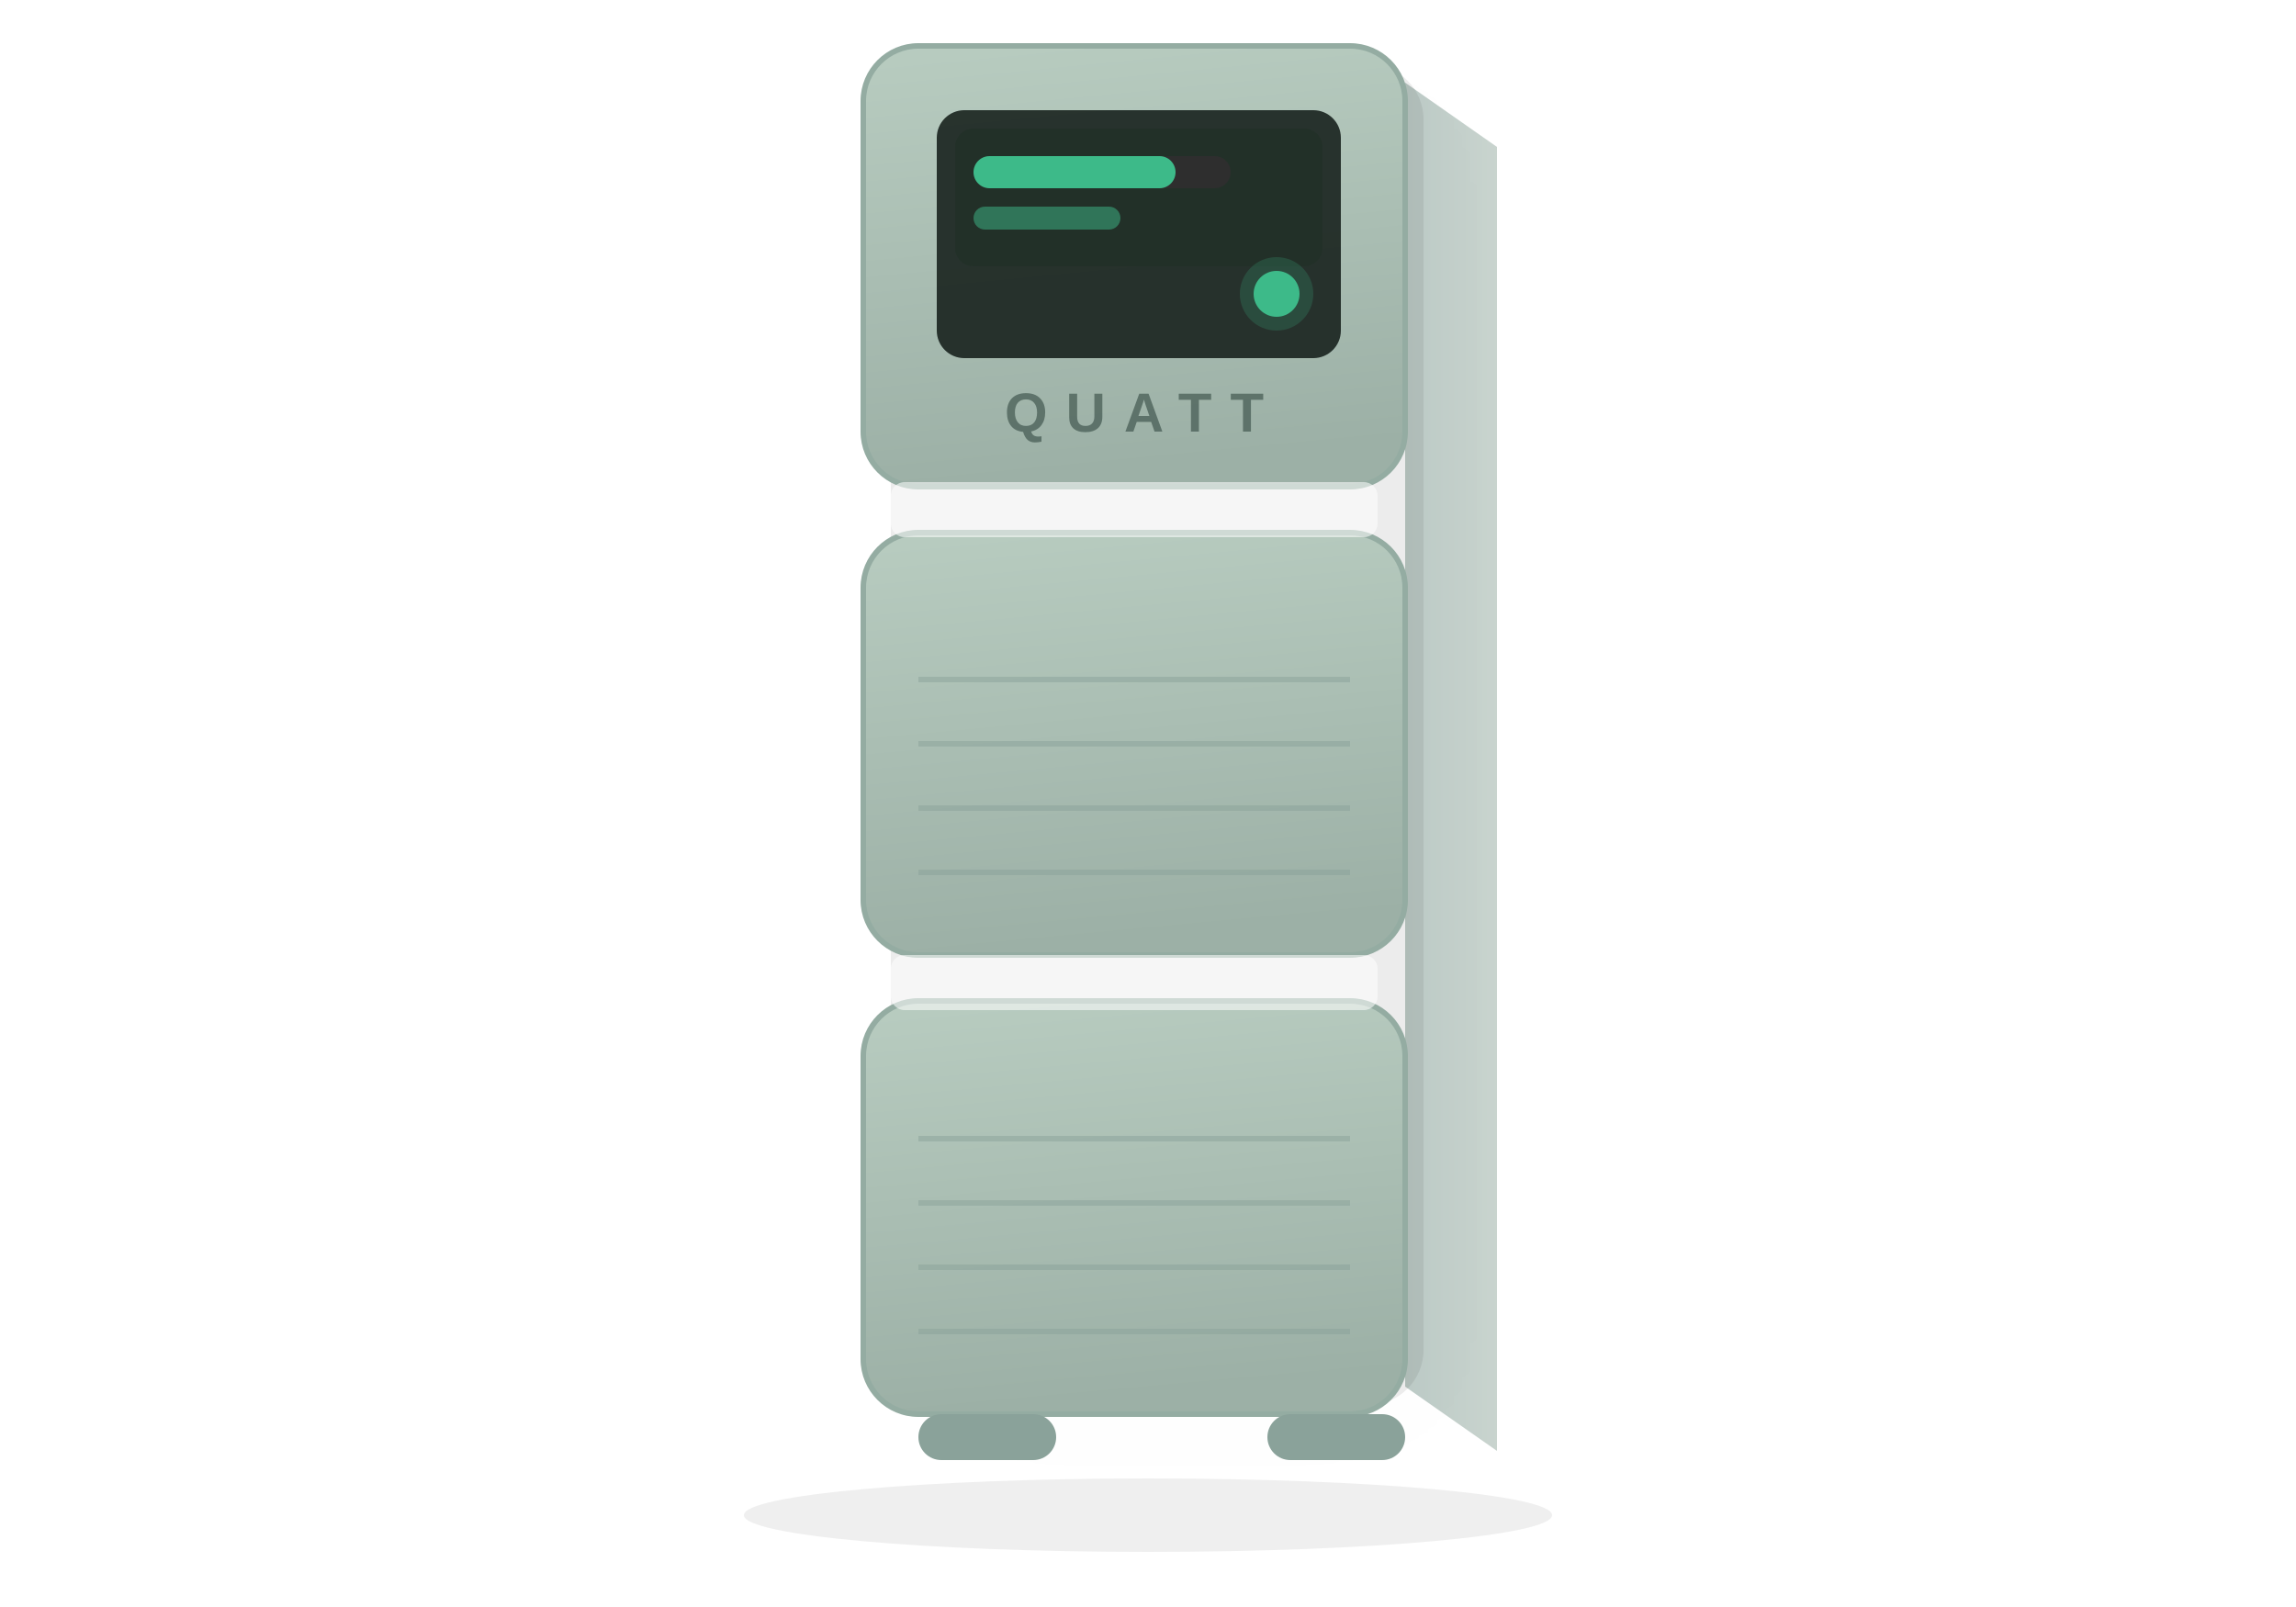
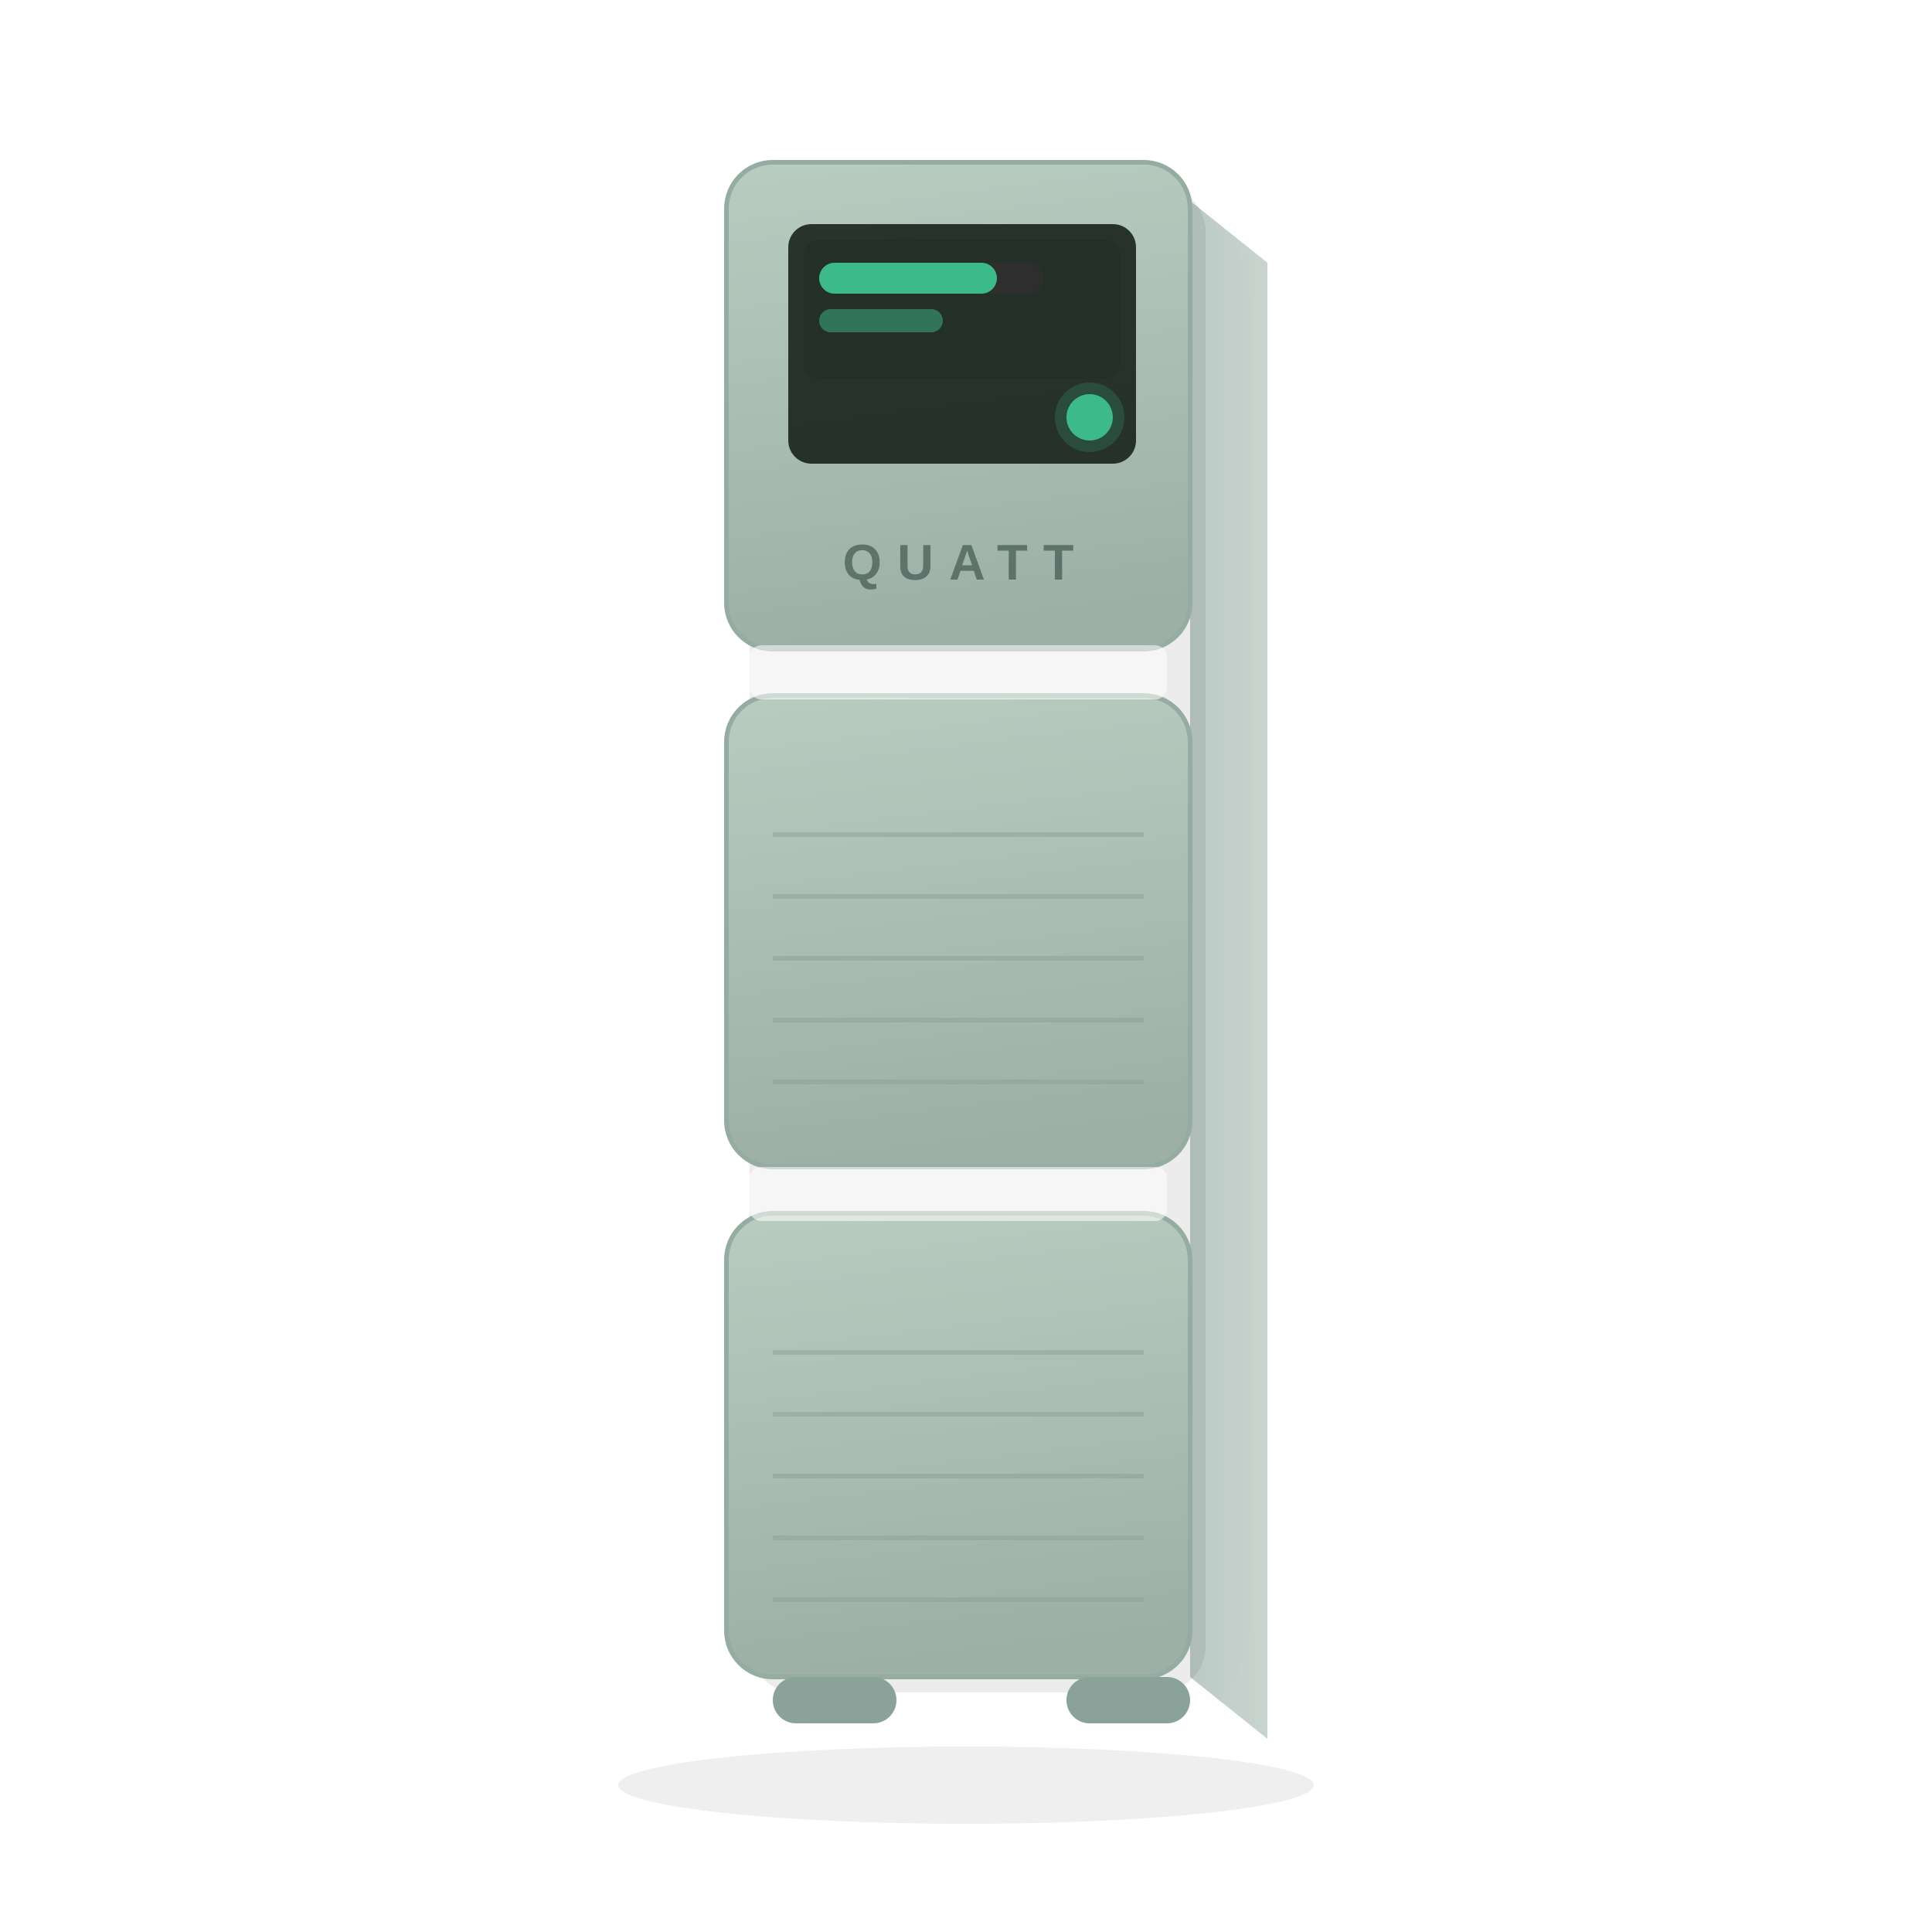
- <svg xmlns="http://www.w3.org/2000/svg" viewBox="0 0 500 350" width="500" height="350">
+ <svg xmlns="http://www.w3.org/2000/svg" viewBox="0 0 500 500" width="500" height="500">
  <defs>
    <linearGradient id="tower" x1="0" y1="0" x2="0.12" y2="1">
      <stop offset="0%" stop-color="#b8ccc0" />
      <stop offset="100%" stop-color="#9cb0a6" />
    </linearGradient>
    <linearGradient id="side" x1="0" y1="0" x2="1" y2="0">
      <stop offset="0%" stop-color="#86a098" />
      <stop offset="100%" stop-color="#9cb0a6" />
    </linearGradient>
    <filter id="shadow">
-       <feDropShadow dx="6" dy="6" stdDeviation="14" flood-color="#00000016" />
+       <feDropShadow dx="6" dy="6" stdDeviation="16" flood-color="#00000016" />
    </filter>
  </defs>
-   <rect width="500" height="350" fill="#ffffff" />
-   <ellipse cx="250" cy="330" rx="88" ry="8" fill="#00000010" />
-   <path d="M306 18 L326 32 L326 316 L306 302 Z" fill="url(#side)" opacity="0.55" />
-   <rect x="194" y="14" width="116" height="292" rx="12" fill="#00000012" filter="url(#shadow)" />
-   <rect x="188" y="10" width="118" height="96" rx="12" fill="url(#tower)" stroke="#94aca2" stroke-width="1.2" />
-   <rect x="188" y="116" width="118" height="92" rx="12" fill="url(#tower)" stroke="#94aca2" stroke-width="1.2" />
-   <rect x="188" y="218" width="118" height="90" rx="12" fill="url(#tower)" stroke="#94aca2" stroke-width="1.2" />
-   <rect x="194" y="105" width="106" height="12" rx="3" fill="#ffffff" opacity="0.55" />
-   <rect x="194" y="208" width="106" height="12" rx="3" fill="#ffffff" opacity="0.55" />
-   <rect x="204" y="24" width="88" height="54" rx="6" fill="#18221e" opacity="0.9" />
-   <rect x="208" y="28" width="80" height="30" rx="4" fill="#223028" />
-   <rect x="212" y="34" width="56" height="7" rx="3.5" fill="#2e2e2e" />
-   <rect x="212" y="34" width="44" height="7" rx="3.5" fill="#3DBA89" />
-   <rect x="212" y="45" width="32" height="5" rx="2.5" fill="#3DBA89" opacity="0.5" />
-   <circle cx="278" cy="64" r="5" fill="#3DBA89" />
-   <circle cx="278" cy="64" r="8" fill="#3DBA89" opacity="0.2" />
-   <text x="247" y="94" font-family="'Arial Black', Arial, sans-serif" font-size="12" font-weight="900" fill="#3a5048" text-anchor="middle" letter-spacing="4" opacity="0.65">QUATT</text>
+   <rect width="500" height="500" fill="#ffffff" />
+   <ellipse cx="250" cy="462" rx="90" ry="10" fill="#00000010" />
+   <path d="M308 52 L328 68 L328 450 L308 434 Z" fill="url(#side)" opacity="0.55" />
+   <rect x="194" y="48" width="118" height="390" rx="12" fill="#00000012" filter="url(#shadow)" />
+   <rect x="188" y="42" width="120" height="126" rx="12" fill="url(#tower)" stroke="#94aca2" stroke-width="1.2" />
+   <rect x="188" y="180" width="120" height="122" rx="12" fill="url(#tower)" stroke="#94aca2" stroke-width="1.2" />
+   <rect x="188" y="314" width="120" height="120" rx="12" fill="url(#tower)" stroke="#94aca2" stroke-width="1.2" />
+   <rect x="194" y="167" width="108" height="14" rx="3" fill="#ffffff" opacity="0.55" />
+   <rect x="194" y="302" width="108" height="14" rx="3" fill="#ffffff" opacity="0.55" />
+   <rect x="204" y="58" width="90" height="62" rx="6" fill="#18221e" opacity="0.9" />
+   <rect x="208" y="62" width="82" height="36" rx="4" fill="#223028" />
+   <rect x="212" y="68" width="58" height="8" rx="4" fill="#2e2e2e" />
+   <rect x="212" y="68" width="46" height="8" rx="4" fill="#3DBA89" />
+   <rect x="212" y="80" width="32" height="6" rx="3" fill="#3DBA89" opacity="0.5" />
+   <circle cx="282" cy="108" r="6" fill="#3DBA89" />
+   <circle cx="282" cy="108" r="9" fill="#3DBA89" opacity="0.2" />
+   <text x="248" y="150" font-family="'Arial Black', Arial, sans-serif" font-size="13" font-weight="900" fill="#3a5048" text-anchor="middle" letter-spacing="4" opacity="0.65">QUATT</text>
  <g stroke="#8aa29a" stroke-width="1.2" opacity="0.5">
-     <line x1="200" y1="148" x2="294" y2="148" />
-     <line x1="200" y1="162" x2="294" y2="162" />
-     <line x1="200" y1="176" x2="294" y2="176" />
-     <line x1="200" y1="190" x2="294" y2="190" />
+     <line x1="200" y1="216" x2="296" y2="216" />
+     <line x1="200" y1="232" x2="296" y2="232" />
+     <line x1="200" y1="248" x2="296" y2="248" />
+     <line x1="200" y1="264" x2="296" y2="264" />
+     <line x1="200" y1="280" x2="296" y2="280" />
  </g>
  <g stroke="#8aa29a" stroke-width="1.2" opacity="0.5">
-     <line x1="200" y1="248" x2="294" y2="248" />
-     <line x1="200" y1="262" x2="294" y2="262" />
-     <line x1="200" y1="276" x2="294" y2="276" />
-     <line x1="200" y1="290" x2="294" y2="290" />
+     <line x1="200" y1="350" x2="296" y2="350" />
+     <line x1="200" y1="366" x2="296" y2="366" />
+     <line x1="200" y1="382" x2="296" y2="382" />
+     <line x1="200" y1="398" x2="296" y2="398" />
+     <line x1="200" y1="414" x2="296" y2="414" />
  </g>
-   <rect x="200" y="308" width="30" height="10" rx="5" fill="#8aa29a" />
-   <rect x="276" y="308" width="30" height="10" rx="5" fill="#8aa29a" />
+   <rect x="200" y="434" width="32" height="12" rx="6" fill="#8aa29a" />
+   <rect x="276" y="434" width="32" height="12" rx="6" fill="#8aa29a" />
</svg>
